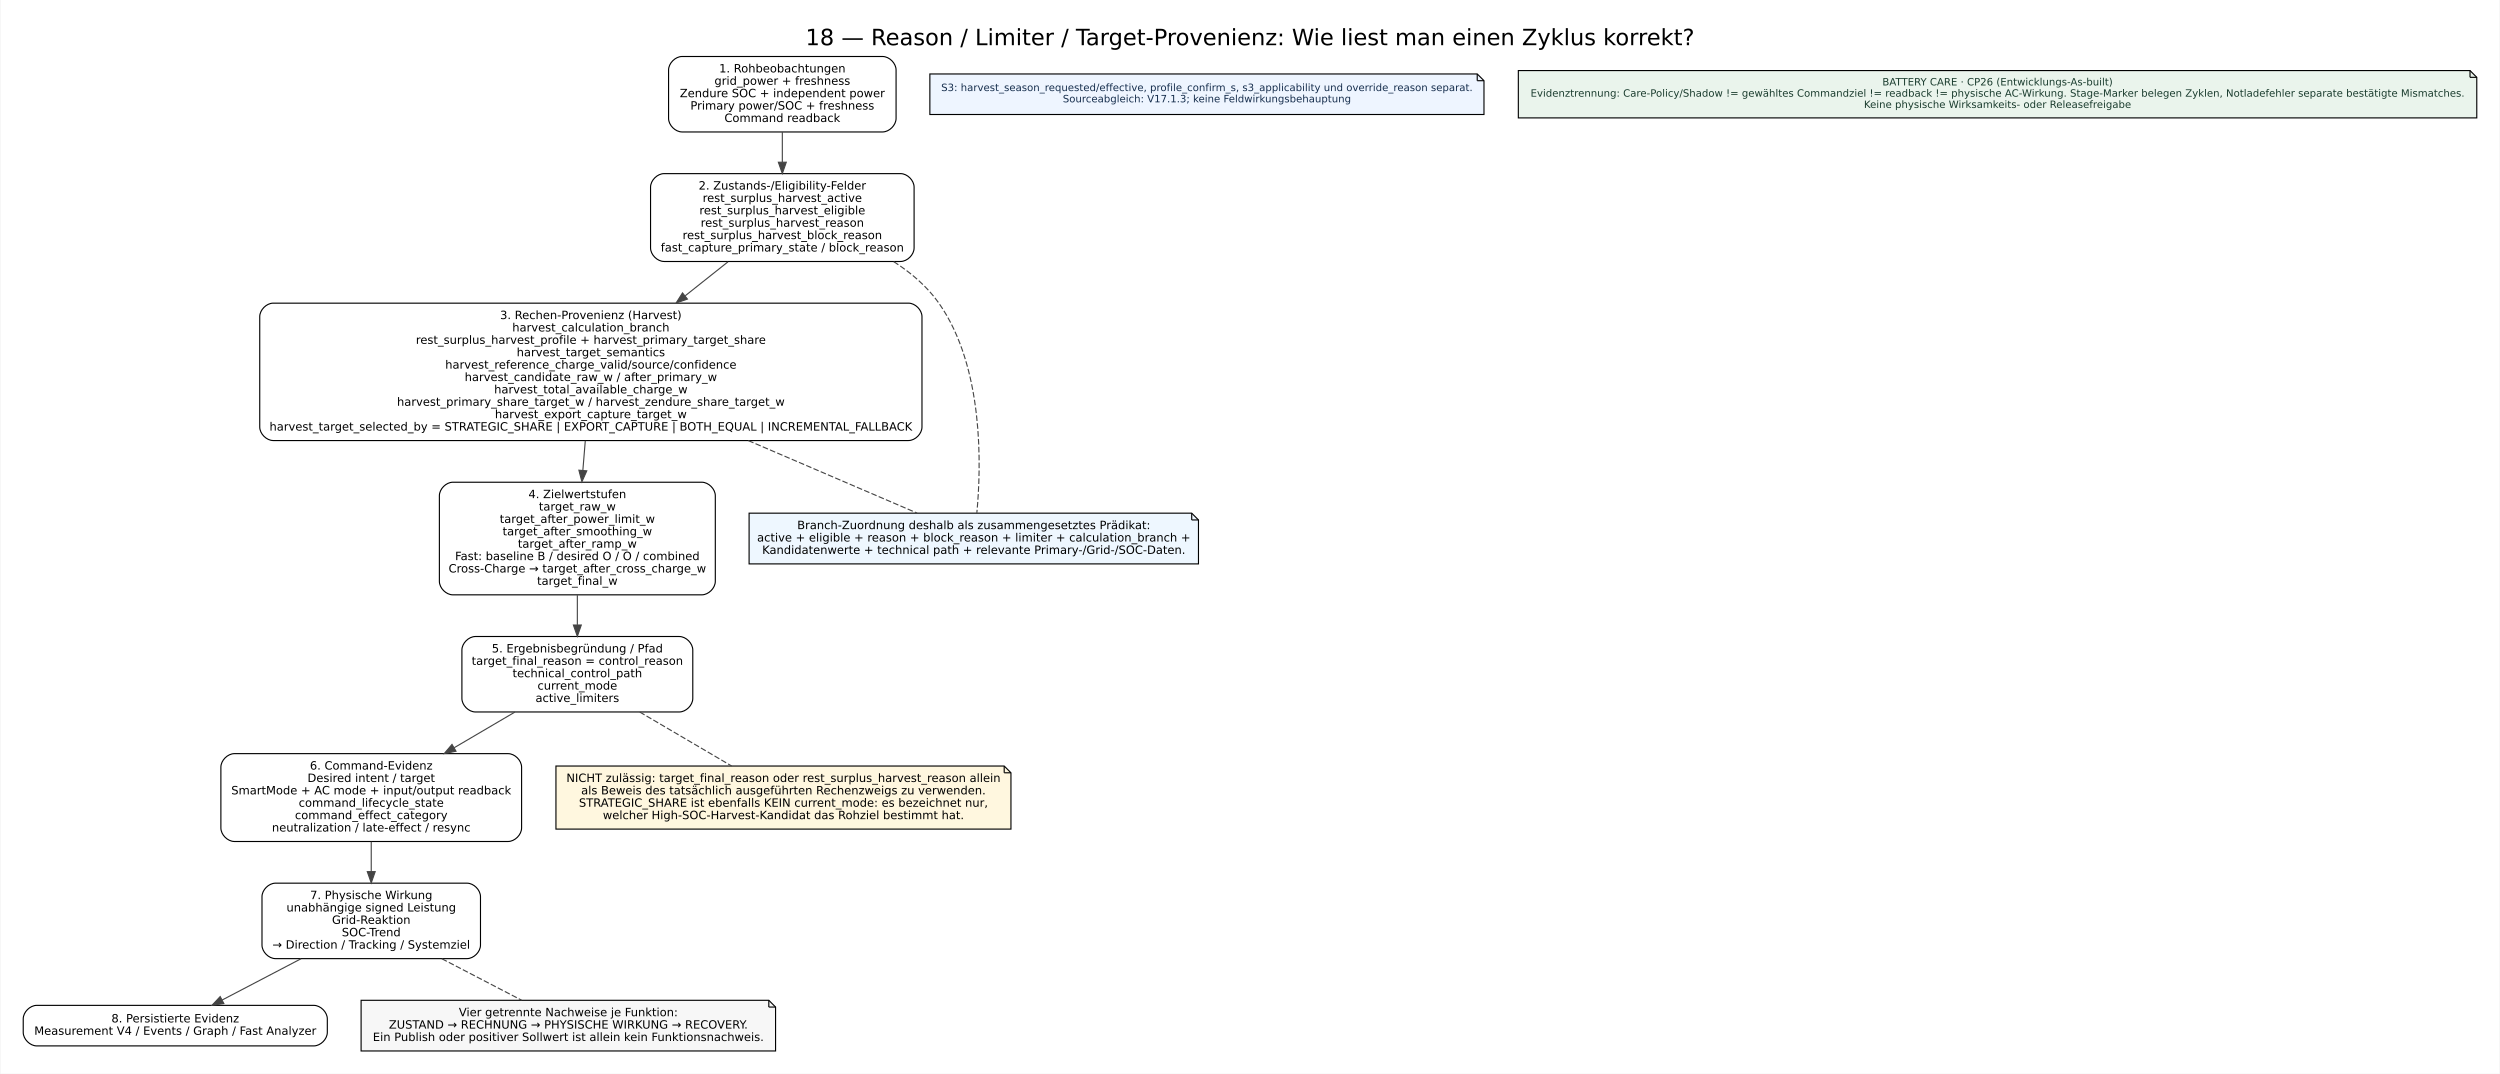
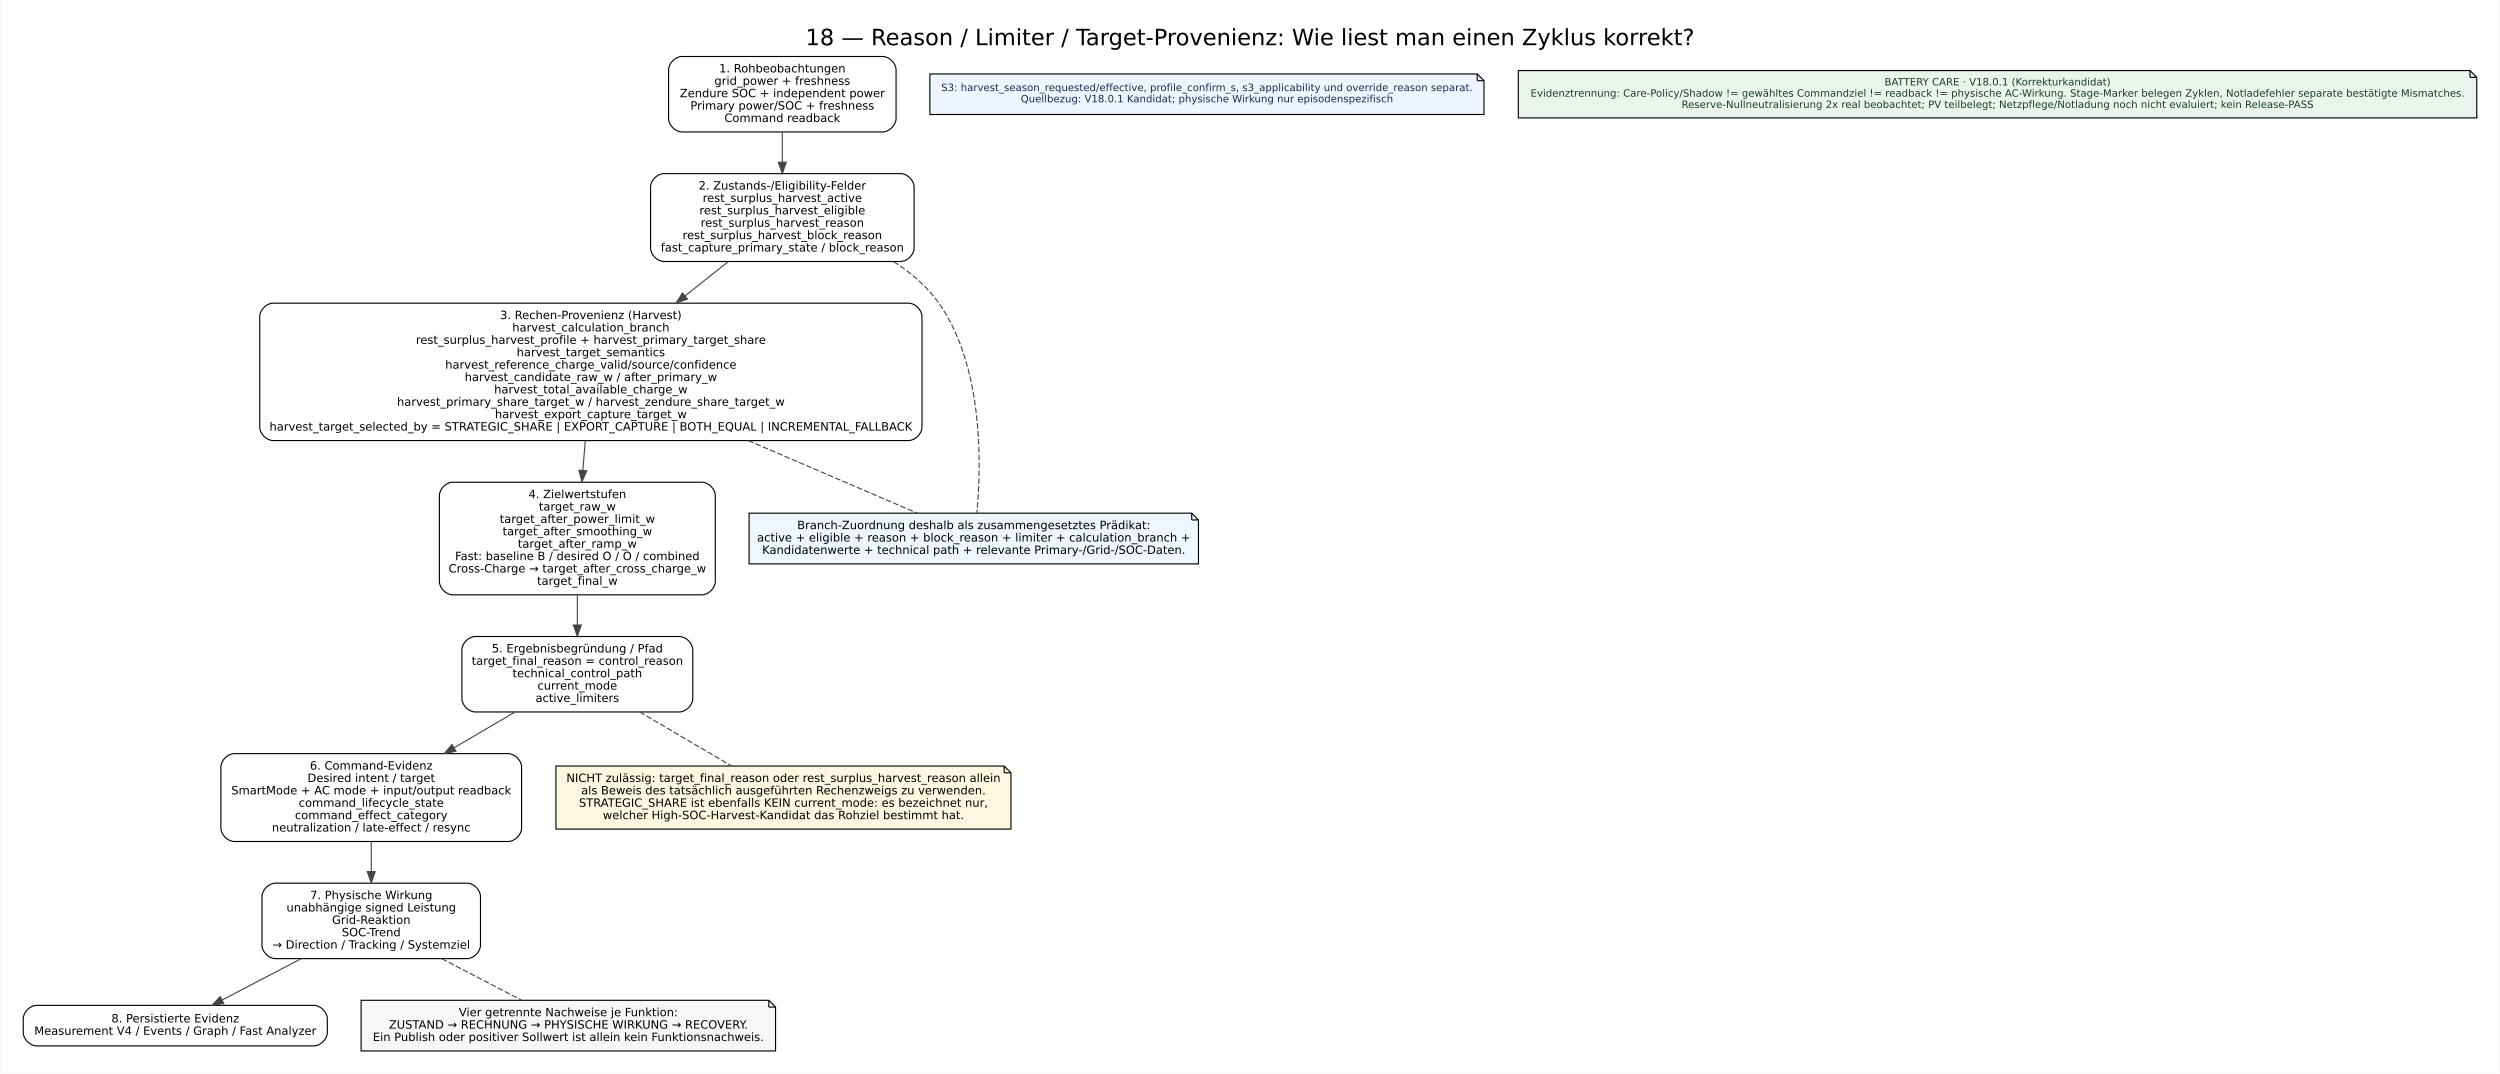
<svg xmlns="http://www.w3.org/2000/svg" width="2219pt" height="953pt" viewBox="0.00 0.00 2218.82 953.32">
  <g id="graph0" class="graph" transform="scale(1 1) rotate(0) translate(20.16 933.16)">
    <polygon fill="white" stroke="transparent" points="-20.16,20.16 -20.16,-933.16 2198.66,-933.16 2198.66,20.16 -20.16,20.16" />
    <text text-anchor="middle" x="1089.25" y="-893" font-family="DejaVu Sans" font-size="20.00">18 — Reason / Limiter / Target-Provenienz: Wie liest man einen Zyklus korrekt?</text>
    <g id="node1" class="node">
      <path fill="white" stroke="black" d="M763,-883C763,-883 585,-883 585,-883 579,-883 573,-877 573,-871 573,-871 573,-828 573,-828 573,-822 579,-816 585,-816 585,-816 763,-816 763,-816 769,-816 775,-822 775,-828 775,-828 775,-871 775,-871 775,-877 769,-883 763,-883" />
      <text text-anchor="middle" x="674" y="-868.84" font-family="DejaVu Sans" font-size="10.20">1. Rohbeobachtungen</text>
      <text text-anchor="middle" x="674" y="-857.84" font-family="DejaVu Sans" font-size="10.20">grid_power + freshness</text>
      <text text-anchor="middle" x="674" y="-846.84" font-family="DejaVu Sans" font-size="10.20">Zendure SOC + independent power</text>
      <text text-anchor="middle" x="674" y="-835.84" font-family="DejaVu Sans" font-size="10.20">Primary power/SOC + freshness</text>
      <text text-anchor="middle" x="674" y="-824.84" font-family="DejaVu Sans" font-size="10.20">Command readback</text>
    </g>
    <g id="node2" class="node">
      <path fill="white" stroke="black" d="M779,-779C779,-779 569,-779 569,-779 563,-779 557,-773 557,-767 557,-767 557,-713 557,-713 557,-707 563,-701 569,-701 569,-701 779,-701 779,-701 785,-701 791,-707 791,-713 791,-713 791,-767 791,-767 791,-773 785,-779 779,-779" />
      <text text-anchor="middle" x="674" y="-764.84" font-family="DejaVu Sans" font-size="10.20">2. Zustands-/Eligibility-Felder</text>
      <text text-anchor="middle" x="674" y="-753.84" font-family="DejaVu Sans" font-size="10.20">rest_surplus_harvest_active</text>
      <text text-anchor="middle" x="674" y="-742.84" font-family="DejaVu Sans" font-size="10.20">rest_surplus_harvest_eligible</text>
      <text text-anchor="middle" x="674" y="-731.84" font-family="DejaVu Sans" font-size="10.20">rest_surplus_harvest_reason</text>
      <text text-anchor="middle" x="674" y="-720.84" font-family="DejaVu Sans" font-size="10.20">rest_surplus_harvest_block_reason</text>
      <text text-anchor="middle" x="674" y="-709.84" font-family="DejaVu Sans" font-size="10.20">fast_capture_primary_state / block_reason</text>
    </g>
    <g id="edge1" class="edge">
      <path fill="none" stroke="#444444" d="M674,-815.95C674,-807.51 674,-798.24 674,-789.18" />
      <polygon fill="#444444" stroke="#444444" points="677.5,-789.1 674,-779.1 670.5,-789.1 677.5,-789.1" />
    </g>
    <g id="node3" class="node">
      <path fill="white" stroke="black" d="M786,-664C786,-664 222,-664 222,-664 216,-664 210,-658 210,-652 210,-652 210,-554 210,-554 210,-548 216,-542 222,-542 222,-542 786,-542 786,-542 792,-542 798,-548 798,-554 798,-554 798,-652 798,-652 798,-658 792,-664 786,-664" />
      <text text-anchor="middle" x="504" y="-649.84" font-family="DejaVu Sans" font-size="10.20">3. Rechen-Provenienz (Harvest)</text>
      <text text-anchor="middle" x="504" y="-638.84" font-family="DejaVu Sans" font-size="10.20">harvest_calculation_branch</text>
      <text text-anchor="middle" x="504" y="-627.84" font-family="DejaVu Sans" font-size="10.20">rest_surplus_harvest_profile + harvest_primary_target_share</text>
      <text text-anchor="middle" x="504" y="-616.84" font-family="DejaVu Sans" font-size="10.20">harvest_target_semantics</text>
      <text text-anchor="middle" x="504" y="-605.84" font-family="DejaVu Sans" font-size="10.20">harvest_reference_charge_valid/source/confidence</text>
      <text text-anchor="middle" x="504" y="-594.84" font-family="DejaVu Sans" font-size="10.20">harvest_candidate_raw_w / after_primary_w</text>
      <text text-anchor="middle" x="504" y="-583.84" font-family="DejaVu Sans" font-size="10.20">harvest_total_available_charge_w</text>
      <text text-anchor="middle" x="504" y="-572.84" font-family="DejaVu Sans" font-size="10.20">harvest_primary_share_target_w / harvest_zendure_share_target_w</text>
      <text text-anchor="middle" x="504" y="-561.84" font-family="DejaVu Sans" font-size="10.20">harvest_export_capture_target_w</text>
      <text text-anchor="middle" x="504" y="-550.84" font-family="DejaVu Sans" font-size="10.20">harvest_target_selected_by = STRATEGIC_SHARE | EXPORT_CAPTURE | BOTH_EQUAL | INCREMENTAL_FALLBACK</text>
    </g>
    <g id="edge2" class="edge">
      <path fill="none" stroke="#444444" d="M625.74,-700.68C613.87,-691.25 600.82,-680.89 587.8,-670.55" />
      <polygon fill="#444444" stroke="#444444" points="589.72,-667.61 579.72,-664.13 585.37,-673.09 589.72,-667.61" />
    </g>
    <g id="node10" class="node">
      <polygon fill="#eef7ff" stroke="black" points="1037.5,-477.5 644.5,-477.5 644.5,-432.5 1043.5,-432.5 1043.5,-471.5 1037.5,-477.5" />
      <polyline fill="none" stroke="black" points="1037.5,-477.5 1037.5,-471.5 " />
      <polyline fill="none" stroke="black" points="1043.5,-471.5 1037.5,-471.5 " />
      <text text-anchor="middle" x="844" y="-463.34" font-family="DejaVu Sans" font-size="10.20">Branch-Zuordnung deshalb als zusammengesetztes Prädikat:</text>
      <text text-anchor="middle" x="844" y="-452.34" font-family="DejaVu Sans" font-size="10.20">active + eligible + reason + block_reason + limiter + calculation_branch +</text>
      <text text-anchor="middle" x="844" y="-441.34" font-family="DejaVu Sans" font-size="10.20">Kandidatenwerte + technical path + relevante Primary-/Grid-/SOC-Daten.</text>
    </g>
    <g id="edge9" class="edge">
      <path fill="none" stroke="#444444" stroke-dasharray="5,2" d="M772.87,-700.86C788.33,-690.97 802.6,-678.81 813,-664 853.27,-606.62 850.57,-518.31 846.71,-477.74" />
    </g>
    <g id="node4" class="node">
      <path fill="white" stroke="black" d="M602.5,-505C602.5,-505 381.5,-505 381.5,-505 375.5,-505 369.5,-499 369.5,-493 369.5,-493 369.5,-417 369.5,-417 369.5,-411 375.5,-405 381.5,-405 381.5,-405 602.5,-405 602.5,-405 608.5,-405 614.5,-411 614.5,-417 614.5,-417 614.5,-493 614.5,-493 614.5,-499 608.5,-505 602.5,-505" />
      <text text-anchor="middle" x="492" y="-490.84" font-family="DejaVu Sans" font-size="10.20">4. Zielwertstufen</text>
      <text text-anchor="middle" x="492" y="-479.84" font-family="DejaVu Sans" font-size="10.20">target_raw_w</text>
      <text text-anchor="middle" x="492" y="-468.84" font-family="DejaVu Sans" font-size="10.20">target_after_power_limit_w</text>
      <text text-anchor="middle" x="492" y="-457.84" font-family="DejaVu Sans" font-size="10.20">target_after_smoothing_w</text>
      <text text-anchor="middle" x="492" y="-446.84" font-family="DejaVu Sans" font-size="10.20">target_after_ramp_w</text>
      <text text-anchor="middle" x="492" y="-435.84" font-family="DejaVu Sans" font-size="10.20">Fast: baseline B / desired O / O / combined</text>
      <text text-anchor="middle" x="492" y="-424.84" font-family="DejaVu Sans" font-size="10.20">Cross-Charge → target_after_cross_charge_w</text>
      <text text-anchor="middle" x="492" y="-413.84" font-family="DejaVu Sans" font-size="10.20">target_final_w</text>
    </g>
    <g id="edge3" class="edge">
      <path fill="none" stroke="#444444" d="M499.05,-541.77C498.34,-533.08 497.6,-524.13 496.89,-515.46" />
      <polygon fill="#444444" stroke="#444444" points="500.37,-515.1 496.06,-505.42 493.39,-515.67 500.37,-515.1" />
    </g>
    <g id="edge10" class="edge">
      <path fill="none" stroke="#444444" stroke-dasharray="5,2" d="M643.76,-541.98C696.88,-519.18 754.06,-494.62 793.67,-477.61" />
    </g>
    <g id="node5" class="node">
      <path fill="white" stroke="black" d="M582.5,-368C582.5,-368 401.5,-368 401.5,-368 395.5,-368 389.5,-362 389.5,-356 389.5,-356 389.5,-313 389.5,-313 389.5,-307 395.5,-301 401.5,-301 401.5,-301 582.5,-301 582.5,-301 588.5,-301 594.5,-307 594.5,-313 594.5,-313 594.5,-356 594.5,-356 594.5,-362 588.5,-368 582.5,-368" />
      <text text-anchor="middle" x="492" y="-353.84" font-family="DejaVu Sans" font-size="10.20">5. Ergebnisbegründung / Pfad</text>
      <text text-anchor="middle" x="492" y="-342.84" font-family="DejaVu Sans" font-size="10.20">target_final_reason = control_reason</text>
      <text text-anchor="middle" x="492" y="-331.84" font-family="DejaVu Sans" font-size="10.20">technical_control_path</text>
      <text text-anchor="middle" x="492" y="-320.84" font-family="DejaVu Sans" font-size="10.20">current_mode</text>
      <text text-anchor="middle" x="492" y="-309.84" font-family="DejaVu Sans" font-size="10.20">active_limiters</text>
    </g>
    <g id="edge4" class="edge">
      <path fill="none" stroke="#444444" d="M492,-404.77C492,-396 492,-386.93 492,-378.36" />
      <polygon fill="#444444" stroke="#444444" points="495.5,-378.2 492,-368.2 488.5,-378.2 495.5,-378.2" />
    </g>
    <g id="node6" class="node">
      <path fill="white" stroke="black" d="M430.5,-264C430.5,-264 187.5,-264 187.5,-264 181.5,-264 175.5,-258 175.5,-252 175.5,-252 175.5,-198 175.5,-198 175.5,-192 181.5,-186 187.5,-186 187.5,-186 430.5,-186 430.5,-186 436.5,-186 442.5,-192 442.5,-198 442.5,-198 442.5,-252 442.5,-252 442.5,-258 436.5,-264 430.5,-264" />
      <text text-anchor="middle" x="309" y="-249.84" font-family="DejaVu Sans" font-size="10.20">6. Command-Evidenz</text>
      <text text-anchor="middle" x="309" y="-238.84" font-family="DejaVu Sans" font-size="10.20">Desired intent / target</text>
      <text text-anchor="middle" x="309" y="-227.84" font-family="DejaVu Sans" font-size="10.20">SmartMode + AC mode + input/output readback</text>
      <text text-anchor="middle" x="309" y="-216.84" font-family="DejaVu Sans" font-size="10.20">command_lifecycle_state</text>
      <text text-anchor="middle" x="309" y="-205.84" font-family="DejaVu Sans" font-size="10.20">command_effect_category</text>
      <text text-anchor="middle" x="309" y="-194.84" font-family="DejaVu Sans" font-size="10.20">neutralization / late-effect / resync</text>
    </g>
    <g id="edge5" class="edge">
      <path fill="none" stroke="#444444" d="M436.6,-300.95C419.6,-290.97 400.63,-279.82 382.61,-269.24" />
      <polygon fill="#444444" stroke="#444444" points="384.26,-266.15 373.86,-264.1 380.71,-272.18 384.26,-266.15" />
    </g>
    <g id="node9" class="node">
      <polygon fill="#fff7df" stroke="black" points="871,-253 473,-253 473,-197 877,-197 877,-247 871,-253" />
      <polyline fill="none" stroke="black" points="871,-253 871,-247 " />
      <polyline fill="none" stroke="black" points="877,-247 871,-247 " />
      <text text-anchor="middle" x="675" y="-238.84" font-family="DejaVu Sans" font-size="10.20">NICHT zulässig: target_final_reason oder rest_surplus_harvest_reason allein</text>
      <text text-anchor="middle" x="675" y="-227.84" font-family="DejaVu Sans" font-size="10.20">als Beweis des tatsächlich ausgeführten Rechenzweigs zu verwenden.</text>
      <text text-anchor="middle" x="675" y="-216.84" font-family="DejaVu Sans" font-size="10.20">STRATEGIC_SHARE ist ebenfalls KEIN current_mode: es bezeichnet nur,</text>
      <text text-anchor="middle" x="675" y="-205.84" font-family="DejaVu Sans" font-size="10.20">welcher High-SOC-Harvest-Kandidat das Rohziel bestimmt hat.</text>
    </g>
    <g id="edge8" class="edge">
      <path fill="none" stroke="#444444" stroke-dasharray="5,2" d="M547.4,-300.95C573.49,-285.63 604.24,-267.56 629.02,-253.01" />
    </g>
    <g id="node7" class="node">
      <path fill="white" stroke="black" d="M394,-149C394,-149 224,-149 224,-149 218,-149 212,-143 212,-137 212,-137 212,-94 212,-94 212,-88 218,-82 224,-82 224,-82 394,-82 394,-82 400,-82 406,-88 406,-94 406,-94 406,-137 406,-137 406,-143 400,-149 394,-149" />
      <text text-anchor="middle" x="309" y="-134.84" font-family="DejaVu Sans" font-size="10.20">7. Physische Wirkung</text>
      <text text-anchor="middle" x="309" y="-123.84" font-family="DejaVu Sans" font-size="10.20">unabhängige signed Leistung</text>
      <text text-anchor="middle" x="309" y="-112.84" font-family="DejaVu Sans" font-size="10.20">Grid-Reaktion</text>
      <text text-anchor="middle" x="309" y="-101.84" font-family="DejaVu Sans" font-size="10.20">SOC-Trend</text>
      <text text-anchor="middle" x="309" y="-90.84" font-family="DejaVu Sans" font-size="10.20">→ Direction / Tracking / Systemziel</text>
    </g>
    <g id="edge6" class="edge">
      <path fill="none" stroke="#444444" d="M309,-185.8C309,-177.21 309,-168.04 309,-159.28" />
      <polygon fill="#444444" stroke="#444444" points="312.5,-159.24 309,-149.24 305.5,-159.24 312.5,-159.24" />
    </g>
    <g id="node8" class="node">
      <path fill="white" stroke="black" d="M258,-40.5C258,-40.5 12,-40.5 12,-40.5 6,-40.5 0,-34.5 0,-28.5 0,-28.5 0,-16.5 0,-16.5 0,-10.5 6,-4.5 12,-4.5 12,-4.5 258,-4.5 258,-4.5 264,-4.5 270,-10.5 270,-16.5 270,-16.5 270,-28.5 270,-28.5 270,-34.5 264,-40.5 258,-40.5" />
      <text text-anchor="middle" x="135" y="-25.34" font-family="DejaVu Sans" font-size="10.20">8. Persistierte Evidenz</text>
      <text text-anchor="middle" x="135" y="-14.34" font-family="DejaVu Sans" font-size="10.20">Measurement V4 / Events / Graph / Fast Analyzer</text>
    </g>
    <g id="edge7" class="edge">
      <path fill="none" stroke="#444444" d="M246.67,-81.9C223.4,-69.73 197.56,-56.22 176.6,-45.25" />
      <polygon fill="#444444" stroke="#444444" points="178.12,-42.1 167.64,-40.57 174.88,-48.3 178.12,-42.1" />
    </g>
    <g id="node11" class="node">
      <polygon fill="#f7f7f7" stroke="black" points="662,-45 300,-45 300,0 668,0 668,-39 662,-45" />
      <polyline fill="none" stroke="black" points="662,-45 662,-39 " />
      <polyline fill="none" stroke="black" points="668,-39 662,-39 " />
      <text text-anchor="middle" x="484" y="-30.84" font-family="DejaVu Sans" font-size="10.20">Vier getrennte Nachweise je Funktion:</text>
      <text text-anchor="middle" x="484" y="-19.84" font-family="DejaVu Sans" font-size="10.20">ZUSTAND → RECHNUNG → PHYSISCHE WIRKUNG → RECOVERY.</text>
      <text text-anchor="middle" x="484" y="-8.84" font-family="DejaVu Sans" font-size="10.20">Ein Publish oder positiver Sollwert ist allein kein Funktionsnachweis.</text>
    </g>
    <g id="edge11" class="edge">
      <path fill="none" stroke="#444444" stroke-dasharray="5,2" d="M371.68,-81.9C395.22,-69.66 421.37,-56.07 442.51,-45.07" />
    </g>
    <g id="node12" class="node">
      <polygon fill="#eef5ff" stroke="black" points="1291,-867.5 805,-867.5 805,-831.5 1297,-831.5 1297,-861.5 1291,-867.5" />
      <polyline fill="none" stroke="black" points="1291,-867.5 1291,-861.5 " />
      <polyline fill="none" stroke="black" points="1297,-861.5 1291,-861.5 " />
      <text text-anchor="middle" x="1051" y="-852.3" font-family="DejaVu Sans" font-size="9.00" fill="#162e4d">S3: harvest_season_requested/effective, profile_confirm_s, s3_applicability und override_reason separat.</text>
-       <text text-anchor="middle" x="1051" y="-842.3" font-family="DejaVu Sans" font-size="9.00" fill="#162e4d">Sourceabgleich: V17.1.3; keine Feldwirkungsbehauptung</text>
+       <text text-anchor="middle" x="1051" y="-842.3" font-family="DejaVu Sans" font-size="9.00" fill="#162e4d">Quellbezug: V18.0.1 Kandidat; physische Wirkung nur episodenspezifisch</text>
    </g>
    <g id="node13" class="node">
      <polygon fill="#eaf4ec" stroke="black" points="2172.5,-870.5 1327.5,-870.5 1327.5,-828.5 2178.5,-828.5 2178.5,-864.5 2172.5,-870.5" />
      <polyline fill="none" stroke="black" points="2172.5,-870.5 2172.5,-864.5 " />
      <polyline fill="none" stroke="black" points="2178.5,-864.5 2172.5,-864.5 " />
-       <text text-anchor="middle" x="1753" y="-857.3" font-family="DejaVu Sans" font-size="9.00" fill="#193b2d">BATTERY CARE · CP26 (Entwicklungs-As-built)</text>
+       <text text-anchor="middle" x="1753" y="-857.3" font-family="DejaVu Sans" font-size="9.00" fill="#193b2d">BATTERY CARE · V18.0.1 (Korrekturkandidat)</text>
      <text text-anchor="middle" x="1753" y="-847.3" font-family="DejaVu Sans" font-size="9.00" fill="#193b2d">Evidenztrennung: Care-Policy/Shadow != gewähltes Commandziel != readback != physische AC-Wirkung. Stage-Marker belegen Zyklen, Notladefehler separate bestätigte Mismatches.</text>
-       <text text-anchor="middle" x="1753" y="-837.3" font-family="DejaVu Sans" font-size="9.00" fill="#193b2d">Keine physische Wirksamkeits- oder Releasefreigabe</text>
+       <text text-anchor="middle" x="1753" y="-837.3" font-family="DejaVu Sans" font-size="9.00" fill="#193b2d">Reserve-Nullneutralisierung 2x real beobachtet; PV teilbelegt; Netzpflege/Notladung noch nicht evaluiert; kein Release-PASS</text>
    </g>
  </g>
</svg>
